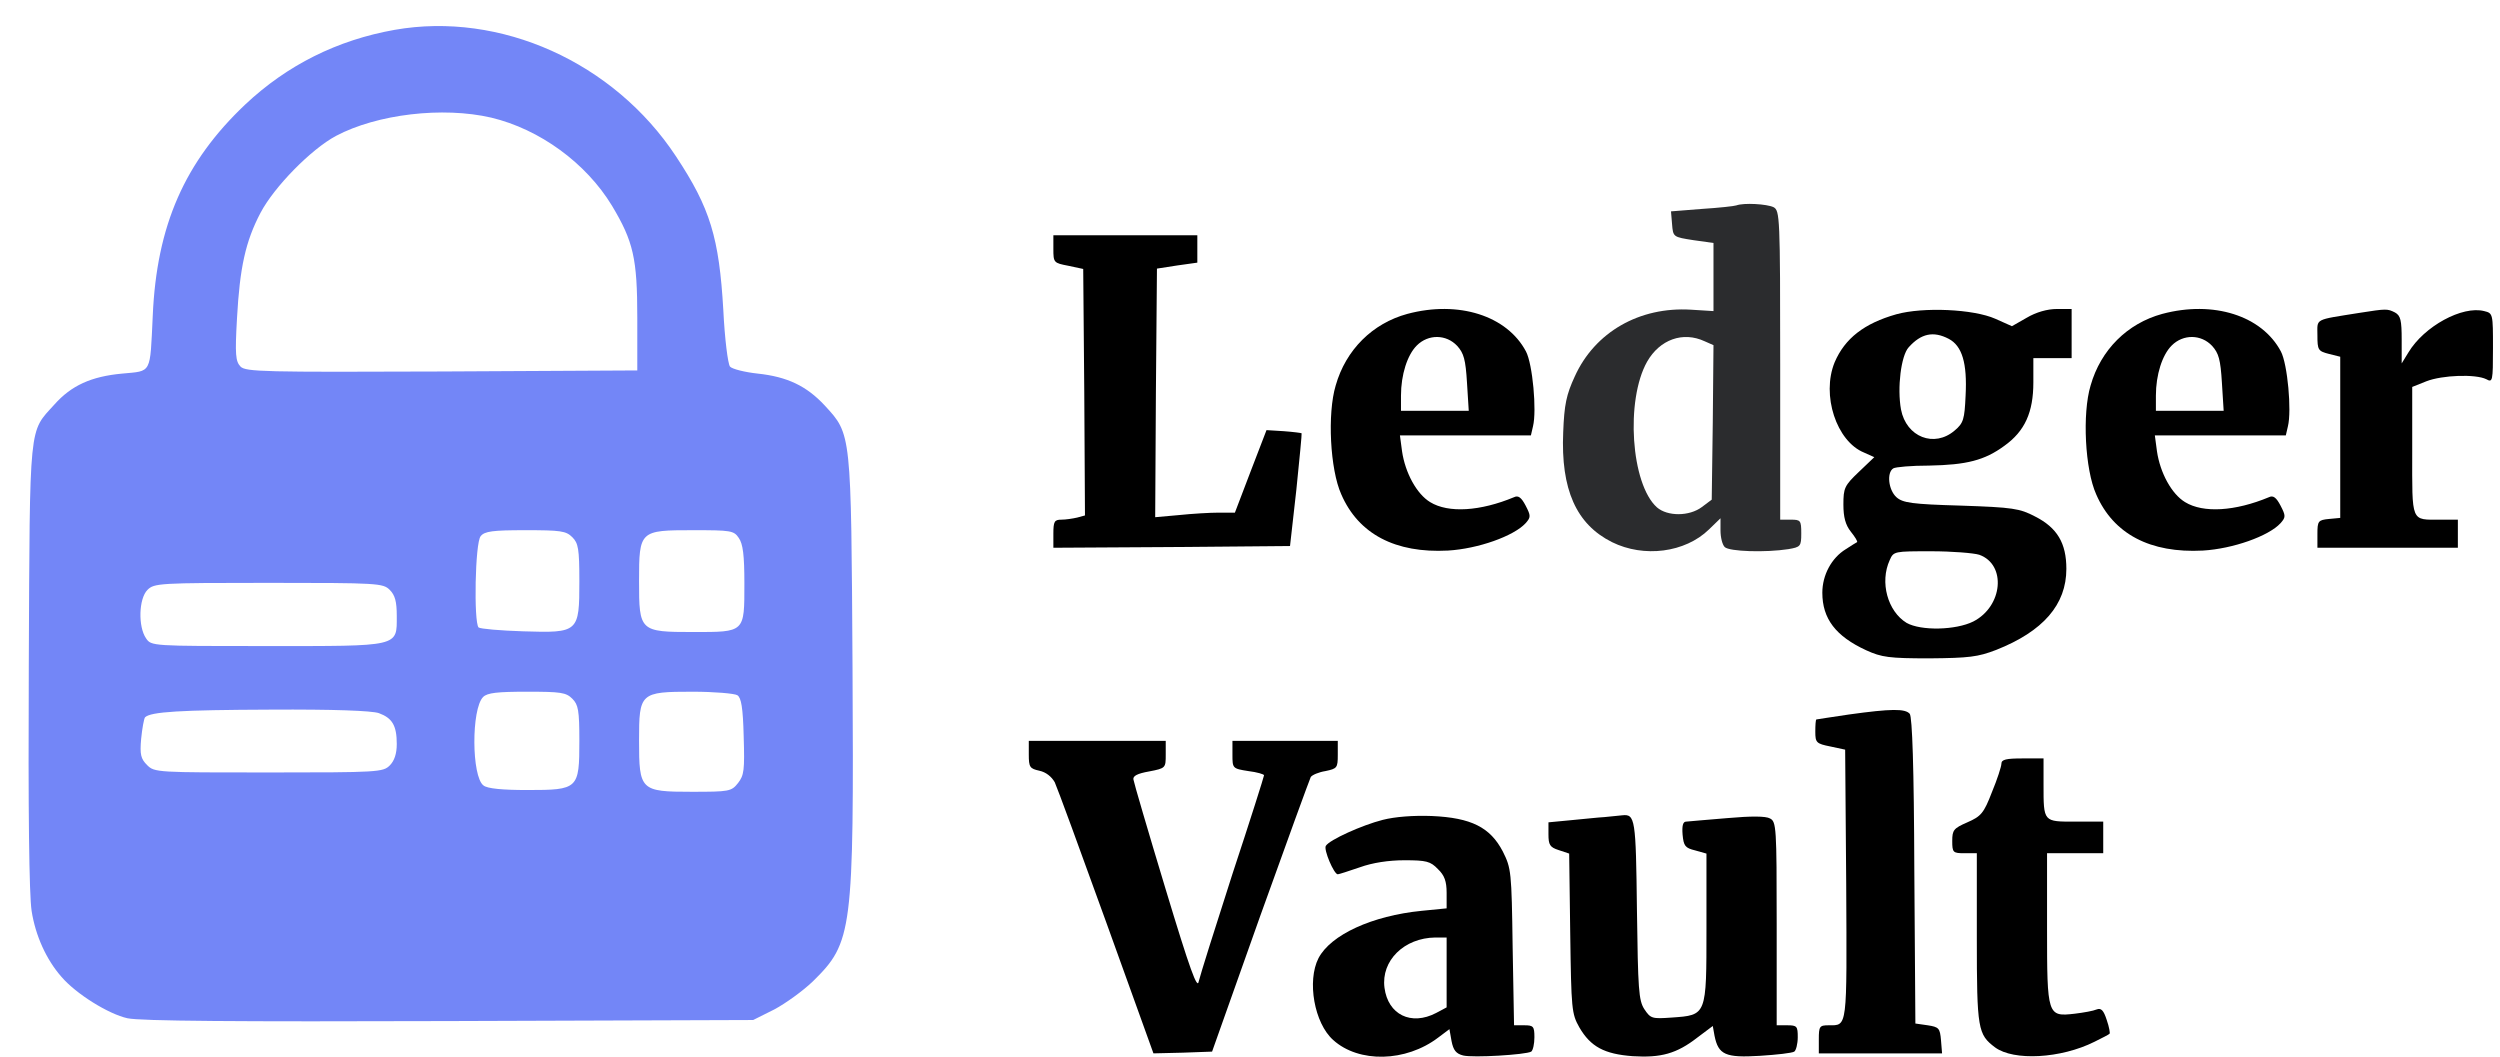
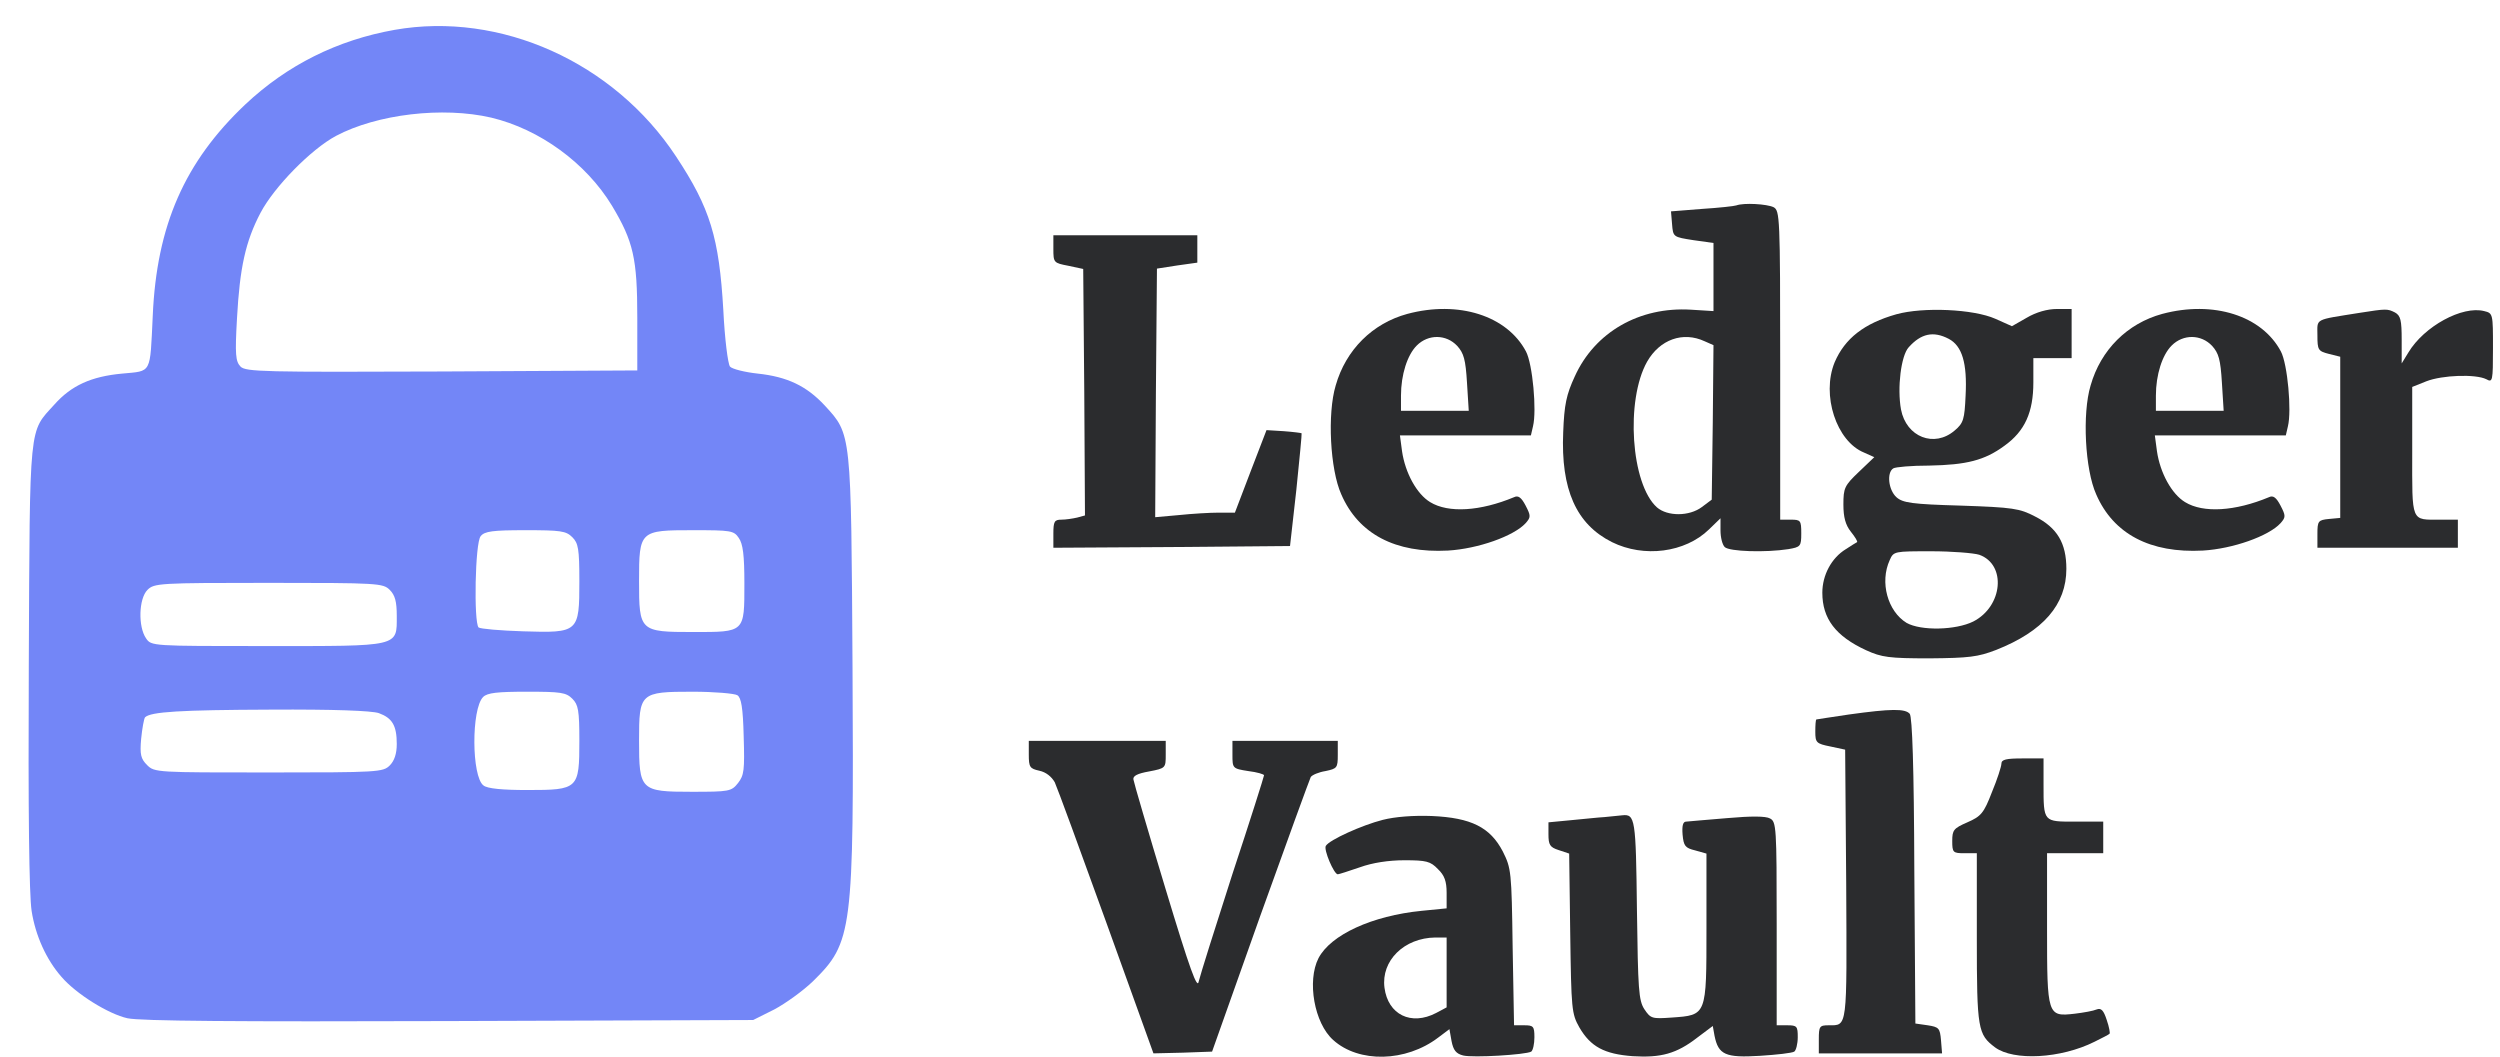
<svg xmlns="http://www.w3.org/2000/svg" version="1.0" width="712pt" height="301pt" viewBox="0 0 712 301" preserveAspectRatio="xMidYMid meet">
  <g transform="translate(0,301) scale(0.1,-0.1)" stroke="none">
    <path fill="#7386F7" d="M1124 2925 c-163 -29 -306 -100 -426 -213 -172 -163 -252 -344 -263 -602 -8 -167 -2 -156 -87 -164 -88 -8 -145 -34 -193 -88 -73 -81 -70 -42 -73 -743 -2 -416 1 -653 8 -699 11 -71 42 -139 85 -188 42 -49 134 -106 188 -118 37 -8 309 -10 917 -8 l865 3 60 30 c32 17 82 53 110 80 113 111 117 140 113 892 -4 675 -3 665 -79 748 -52 56 -107 82 -191 91 -37 4 -73 13 -79 20 -6 8 -15 79 -19 161 -12 206 -37 290 -135 438 -177 268 -500 413 -801 360z m275 -250 c138 -33 270 -129 344 -251 61 -102 72 -150 72 -319 l0 -150 -557 -3 c-507 -2 -558 -1 -573 14 -14 15 -16 33 -10 138 8 144 24 218 67 300 39 74 144 181 215 219 117 62 304 84 442 52z m231 -1195 c17 -17 20 -33 20 -125 0 -146 -2 -148 -160 -143 -65 2 -122 7 -127 11 -14 15 -10 242 6 260 11 14 34 17 127 17 101 0 116 -2 134 -20z m474 -2 c12 -17 16 -49 16 -130 0 -140 2 -138 -146 -138 -152 0 -154 2 -154 145 0 144 2 145 154 145 107 0 116 -1 130 -22z m-994 -148 c15 -15 20 -33 20 -74 0 -89 11 -86 -372 -86 -326 0 -327 0 -342 22 -23 33 -21 113 4 138 19 19 33 20 345 20 312 0 326 -1 345 -20z m520 -310 c17 -17 20 -33 20 -120 0 -137 -3 -140 -148 -140 -71 0 -114 4 -125 13 -34 25 -35 218 -1 252 12 12 41 15 125 15 96 0 111 -2 129 -20z m470 10 c11 -7 16 -35 18 -117 3 -97 1 -111 -16 -133 -19 -24 -25 -25 -132 -25 -146 0 -150 4 -150 146 0 136 3 139 153 139 61 0 119 -5 127 -10z m-1021 -51 c38 -14 51 -35 51 -88 0 -28 -7 -48 -20 -61 -19 -19 -33 -20 -345 -20 -318 0 -325 0 -346 21 -18 18 -21 30 -17 75 3 30 8 57 11 61 16 16 100 21 358 22 179 1 287 -3 308 -10z" />
    <path fill="#2B2C2E" d="M4945 2425 c-5 -2 -50 -7 -98 -10 l-88 -7 3 -36 c3 -37 3 -37 61 -46 l57 -8 0 -97 0 -97 -64 4 c-147 9 -274 -64 -331 -190 -24 -52 -30 -80 -33 -159 -7 -163 37 -262 139 -313 91 -45 208 -30 276 36 l33 32 0 -35 c0 -19 5 -40 12 -47 13 -13 117 -16 181 -6 35 6 37 8 37 45 0 37 -2 39 -30 39 l-30 0 0 440 c0 424 -1 440 -19 450 -19 9 -84 13 -106 5z m-90 -387 l25 -11 -2 -220 -3 -220 -28 -21 c-36 -27 -98 -27 -128 -1 -74 66 -90 305 -28 415 36 63 102 87 164 58z" />
-     <path d="M3000 2301 c0 -39 1 -40 43 -48 l42 -9 3 -351 2 -351 -22 -6 c-13 -3 -33 -6 -45 -6 -20 0 -23 -5 -23 -40 l0 -40 337 2 337 3 18 160 c9 88 16 160 15 161 -1 1 -24 4 -51 6 l-49 3 -45 -117 -45 -118 -46 0 c-25 0 -76 -3 -114 -7 l-67 -6 2 354 3 354 58 9 57 8 0 39 0 39 -205 0 -205 0 0 -39z" />
-     <path d="M4008 2116 c-99 -27 -175 -102 -204 -204 -24 -80 -16 -239 16 -310 49 -113 154 -168 304 -160 85 5 187 41 221 78 15 17 15 21 0 50 -12 23 -21 30 -33 24 -96 -40 -187 -46 -239 -14 -38 23 -71 83 -80 145 l-6 45 186 0 187 0 6 26 c11 44 -1 177 -20 213 -54 102 -192 146 -338 107z m142 -91 c19 -21 24 -39 28 -105 l5 -80 -97 0 -96 0 0 43 c0 60 18 116 45 143 33 33 84 32 115 -1z" />
-     <path d="M5401 2115 c-92 -26 -147 -69 -176 -137 -38 -93 5 -225 84 -257 l29 -13 -44 -42 c-41 -39 -44 -46 -44 -93 0 -36 6 -58 21 -77 12 -15 20 -28 18 -30 -2 -1 -17 -10 -32 -20 -41 -25 -67 -74 -67 -124 0 -74 38 -124 125 -164 44 -20 65 -23 180 -23 113 1 138 4 190 24 134 53 200 129 200 231 0 73 -26 117 -89 149 -44 23 -63 26 -211 31 -141 4 -166 8 -184 24 -23 21 -28 70 -9 82 6 4 52 8 102 8 107 2 158 15 214 56 59 42 83 96 83 181 l0 69 54 0 55 0 0 70 0 70 -42 0 c-27 0 -59 -9 -86 -25 l-42 -24 -47 21 c-63 28 -206 34 -282 13z m149 -70 c38 -20 53 -69 48 -162 -3 -67 -6 -78 -31 -99 -58 -50 -138 -19 -153 60 -11 61 0 153 22 177 35 39 70 47 114 24z m87 -615 c78 -28 67 -147 -17 -190 -50 -25 -149 -27 -190 -4 -54 33 -77 116 -48 179 11 25 13 25 118 25 59 0 121 -5 137 -10z" />
-     <path d="M6158 2116 c-99 -27 -175 -102 -204 -204 -24 -80 -16 -239 16 -310 49 -113 154 -168 304 -160 85 5 187 41 221 78 15 17 15 21 0 50 -12 23 -21 30 -33 24 -96 -40 -187 -46 -239 -14 -38 23 -71 83 -80 145 l-6 45 186 0 187 0 6 26 c11 44 -1 177 -20 213 -54 102 -192 146 -338 107z m142 -91 c19 -21 24 -39 28 -105 l5 -80 -97 0 -96 0 0 43 c0 60 18 116 45 143 33 33 84 32 115 -1z" />
-     <path d="M6720 2119 c-131 -21 -120 -15 -120 -64 0 -42 2 -45 33 -53 l32 -8 0 -230 0 -229 -32 -3 c-31 -3 -33 -6 -33 -43 l0 -39 200 0 200 0 0 40 0 40 -49 0 c-86 0 -81 -11 -81 195 l0 183 40 16 c46 18 141 21 171 6 18 -10 19 -6 19 89 0 97 0 99 -25 105 -62 16 -171 -43 -216 -118 l-19 -31 0 67 c0 56 -3 69 -19 78 -22 11 -24 11 -101 -1z" />
-     <path d="M5265 975 c-49 -7 -91 -14 -92 -14 -2 -1 -3 -16 -3 -35 0 -31 3 -34 43 -42 l42 -9 3 -384 c2 -414 4 -401 -50 -401 -26 0 -28 -3 -28 -40 l0 -40 176 0 175 0 -3 37 c-3 35 -6 38 -38 43 l-35 5 -3 434 c-1 300 -6 438 -13 448 -13 15 -52 15 -174 -2z" />
-     <path d="M2930 861 c0 -36 3 -40 30 -46 19 -4 35 -17 44 -33 7 -15 73 -195 147 -400 l134 -372 84 2 83 3 137 386 c76 212 141 390 144 396 4 6 23 14 42 17 33 7 35 9 35 46 l0 40 -150 0 -150 0 0 -39 c0 -39 0 -40 45 -47 25 -3 45 -9 45 -12 0 -3 -40 -130 -90 -281 -49 -152 -92 -289 -96 -306 -4 -24 -24 30 -95 265 -49 162 -90 302 -91 310 -2 10 11 17 45 23 47 9 47 10 47 48 l0 39 -195 0 -195 0 0 -39z" />
-     <path d="M5700 835 c0 -8 -12 -45 -27 -81 -23 -60 -31 -69 -70 -86 -39 -17 -43 -22 -43 -53 0 -33 2 -35 35 -35 l35 0 0 -242 c0 -260 3 -274 52 -311 53 -39 187 -32 283 16 22 11 42 21 43 23 2 1 -1 19 -8 39 -9 28 -16 35 -29 30 -9 -4 -37 -9 -62 -12 -78 -9 -79 -6 -79 243 l0 214 80 0 80 0 0 45 0 45 -79 0 c-92 0 -91 -2 -91 106 l0 74 -60 0 c-46 0 -60 -3 -60 -15z" />
-     <path d="M3938 675 c-59 -15 -152 -57 -162 -74 -7 -10 23 -81 34 -81 3 0 31 9 63 20 36 13 82 20 127 20 62 0 74 -3 95 -25 19 -18 25 -35 25 -68 l0 -44 -71 -7 c-141 -14 -259 -68 -294 -135 -33 -65 -12 -185 42 -233 73 -66 207 -63 299 7 l32 24 6 -34 c5 -26 13 -36 33 -41 28 -7 178 2 194 11 5 4 9 22 9 41 0 31 -3 34 -29 34 l-29 0 -4 223 c-3 215 -4 224 -28 272 -36 69 -90 96 -202 101 -52 2 -105 -2 -140 -11z m182 -435 l0 -99 -30 -16 c-71 -37 -137 -5 -147 72 -10 77 56 142 145 143 l32 0 0 -100z" />
-     <path d="M4570 683 c-19 -1 -63 -6 -97 -9 l-63 -6 0 -34 c0 -30 4 -37 29 -45 l30 -10 3 -227 c3 -217 4 -229 26 -268 32 -55 71 -76 152 -82 80 -5 125 7 184 53 l44 33 5 -28 c11 -54 31 -63 129 -57 48 3 92 8 98 12 5 3 10 22 10 41 0 31 -2 34 -30 34 l-30 0 0 290 c0 273 -1 290 -19 299 -12 7 -54 7 -122 1 -57 -5 -110 -9 -117 -10 -9 0 -12 -12 -10 -37 3 -32 7 -38 36 -45 l32 -9 0 -213 c0 -249 1 -247 -99 -254 -56 -4 -60 -3 -78 24 -16 25 -18 55 -21 283 -3 260 -5 273 -42 269 -8 -1 -31 -3 -50 -5z" />
+     <path fill="#2B2C2E" d="M3000 2301 c0 -39 1 -40 43 -48 l42 -9 3 -351 2 -351 -22 -6 c-13 -3 -33 -6 -45 -6 -20 0 -23 -5 -23 -40 l0 -40 337 2 337 3 18 160 c9 88 16 160 15 161 -1 1 -24 4 -51 6 l-49 3 -45 -117 -45 -118 -46 0 c-25 0 -76 -3 -114 -7 l-67 -6 2 354 3 354 58 9 57 8 0 39 0 39 -205 0 -205 0 0 -39z" />
+     <path fill="#2B2C2E" d="M4008 2116 c-99 -27 -175 -102 -204 -204 -24 -80 -16 -239 16 -310 49 -113 154 -168 304 -160 85 5 187 41 221 78 15 17 15 21 0 50 -12 23 -21 30 -33 24 -96 -40 -187 -46 -239 -14 -38 23 -71 83 -80 145 l-6 45 186 0 187 0 6 26 c11 44 -1 177 -20 213 -54 102 -192 146 -338 107z m142 -91 c19 -21 24 -39 28 -105 l5 -80 -97 0 -96 0 0 43 c0 60 18 116 45 143 33 33 84 32 115 -1z" />
+     <path fill="#2B2C2E" d="M5401 2115 c-92 -26 -147 -69 -176 -137 -38 -93 5 -225 84 -257 l29 -13 -44 -42 c-41 -39 -44 -46 -44 -93 0 -36 6 -58 21 -77 12 -15 20 -28 18 -30 -2 -1 -17 -10 -32 -20 -41 -25 -67 -74 -67 -124 0 -74 38 -124 125 -164 44 -20 65 -23 180 -23 113 1 138 4 190 24 134 53 200 129 200 231 0 73 -26 117 -89 149 -44 23 -63 26 -211 31 -141 4 -166 8 -184 24 -23 21 -28 70 -9 82 6 4 52 8 102 8 107 2 158 15 214 56 59 42 83 96 83 181 l0 69 54 0 55 0 0 70 0 70 -42 0 c-27 0 -59 -9 -86 -25 l-42 -24 -47 21 c-63 28 -206 34 -282 13z m149 -70 c38 -20 53 -69 48 -162 -3 -67 -6 -78 -31 -99 -58 -50 -138 -19 -153 60 -11 61 0 153 22 177 35 39 70 47 114 24z m87 -615 c78 -28 67 -147 -17 -190 -50 -25 -149 -27 -190 -4 -54 33 -77 116 -48 179 11 25 13 25 118 25 59 0 121 -5 137 -10z" />
+     <path fill="#2B2C2E" d="M6158 2116 c-99 -27 -175 -102 -204 -204 -24 -80 -16 -239 16 -310 49 -113 154 -168 304 -160 85 5 187 41 221 78 15 17 15 21 0 50 -12 23 -21 30 -33 24 -96 -40 -187 -46 -239 -14 -38 23 -71 83 -80 145 l-6 45 186 0 187 0 6 26 c11 44 -1 177 -20 213 -54 102 -192 146 -338 107z m142 -91 c19 -21 24 -39 28 -105 l5 -80 -97 0 -96 0 0 43 c0 60 18 116 45 143 33 33 84 32 115 -1z" />
+     <path fill="#2B2C2E" d="M6720 2119 c-131 -21 -120 -15 -120 -64 0 -42 2 -45 33 -53 l32 -8 0 -230 0 -229 -32 -3 c-31 -3 -33 -6 -33 -43 l0 -39 200 0 200 0 0 40 0 40 -49 0 c-86 0 -81 -11 -81 195 l0 183 40 16 c46 18 141 21 171 6 18 -10 19 -6 19 89 0 97 0 99 -25 105 -62 16 -171 -43 -216 -118 l-19 -31 0 67 c0 56 -3 69 -19 78 -22 11 -24 11 -101 -1z" />
+     <path fill="#2B2C2E" d="M5265 975 c-49 -7 -91 -14 -92 -14 -2 -1 -3 -16 -3 -35 0 -31 3 -34 43 -42 l42 -9 3 -384 c2 -414 4 -401 -50 -401 -26 0 -28 -3 -28 -40 l0 -40 176 0 175 0 -3 37 c-3 35 -6 38 -38 43 l-35 5 -3 434 c-1 300 -6 438 -13 448 -13 15 -52 15 -174 -2z" />
+     <path fill="#2B2C2E" d="M2930 861 c0 -36 3 -40 30 -46 19 -4 35 -17 44 -33 7 -15 73 -195 147 -400 l134 -372 84 2 83 3 137 386 c76 212 141 390 144 396 4 6 23 14 42 17 33 7 35 9 35 46 l0 40 -150 0 -150 0 0 -39 c0 -39 0 -40 45 -47 25 -3 45 -9 45 -12 0 -3 -40 -130 -90 -281 -49 -152 -92 -289 -96 -306 -4 -24 -24 30 -95 265 -49 162 -90 302 -91 310 -2 10 11 17 45 23 47 9 47 10 47 48 l0 39 -195 0 -195 0 0 -39z" />
+     <path fill="#2B2C2E" d="M5700 835 c0 -8 -12 -45 -27 -81 -23 -60 -31 -69 -70 -86 -39 -17 -43 -22 -43 -53 0 -33 2 -35 35 -35 l35 0 0 -242 c0 -260 3 -274 52 -311 53 -39 187 -32 283 16 22 11 42 21 43 23 2 1 -1 19 -8 39 -9 28 -16 35 -29 30 -9 -4 -37 -9 -62 -12 -78 -9 -79 -6 -79 243 l0 214 80 0 80 0 0 45 0 45 -79 0 c-92 0 -91 -2 -91 106 l0 74 -60 0 c-46 0 -60 -3 -60 -15z" />
+     <path fill="#2B2C2E" d="M3938 675 c-59 -15 -152 -57 -162 -74 -7 -10 23 -81 34 -81 3 0 31 9 63 20 36 13 82 20 127 20 62 0 74 -3 95 -25 19 -18 25 -35 25 -68 l0 -44 -71 -7 c-141 -14 -259 -68 -294 -135 -33 -65 -12 -185 42 -233 73 -66 207 -63 299 7 l32 24 6 -34 c5 -26 13 -36 33 -41 28 -7 178 2 194 11 5 4 9 22 9 41 0 31 -3 34 -29 34 l-29 0 -4 223 c-3 215 -4 224 -28 272 -36 69 -90 96 -202 101 -52 2 -105 -2 -140 -11z m182 -435 l0 -99 -30 -16 c-71 -37 -137 -5 -147 72 -10 77 56 142 145 143 l32 0 0 -100z" />
+     <path fill="#2B2C2E" d="M4570 683 c-19 -1 -63 -6 -97 -9 l-63 -6 0 -34 c0 -30 4 -37 29 -45 l30 -10 3 -227 c3 -217 4 -229 26 -268 32 -55 71 -76 152 -82 80 -5 125 7 184 53 l44 33 5 -28 c11 -54 31 -63 129 -57 48 3 92 8 98 12 5 3 10 22 10 41 0 31 -2 34 -30 34 l-30 0 0 290 c0 273 -1 290 -19 299 -12 7 -54 7 -122 1 -57 -5 -110 -9 -117 -10 -9 0 -12 -12 -10 -37 3 -32 7 -38 36 -45 l32 -9 0 -213 c0 -249 1 -247 -99 -254 -56 -4 -60 -3 -78 24 -16 25 -18 55 -21 283 -3 260 -5 273 -42 269 -8 -1 -31 -3 -50 -5z" />
  </g>
</svg>
